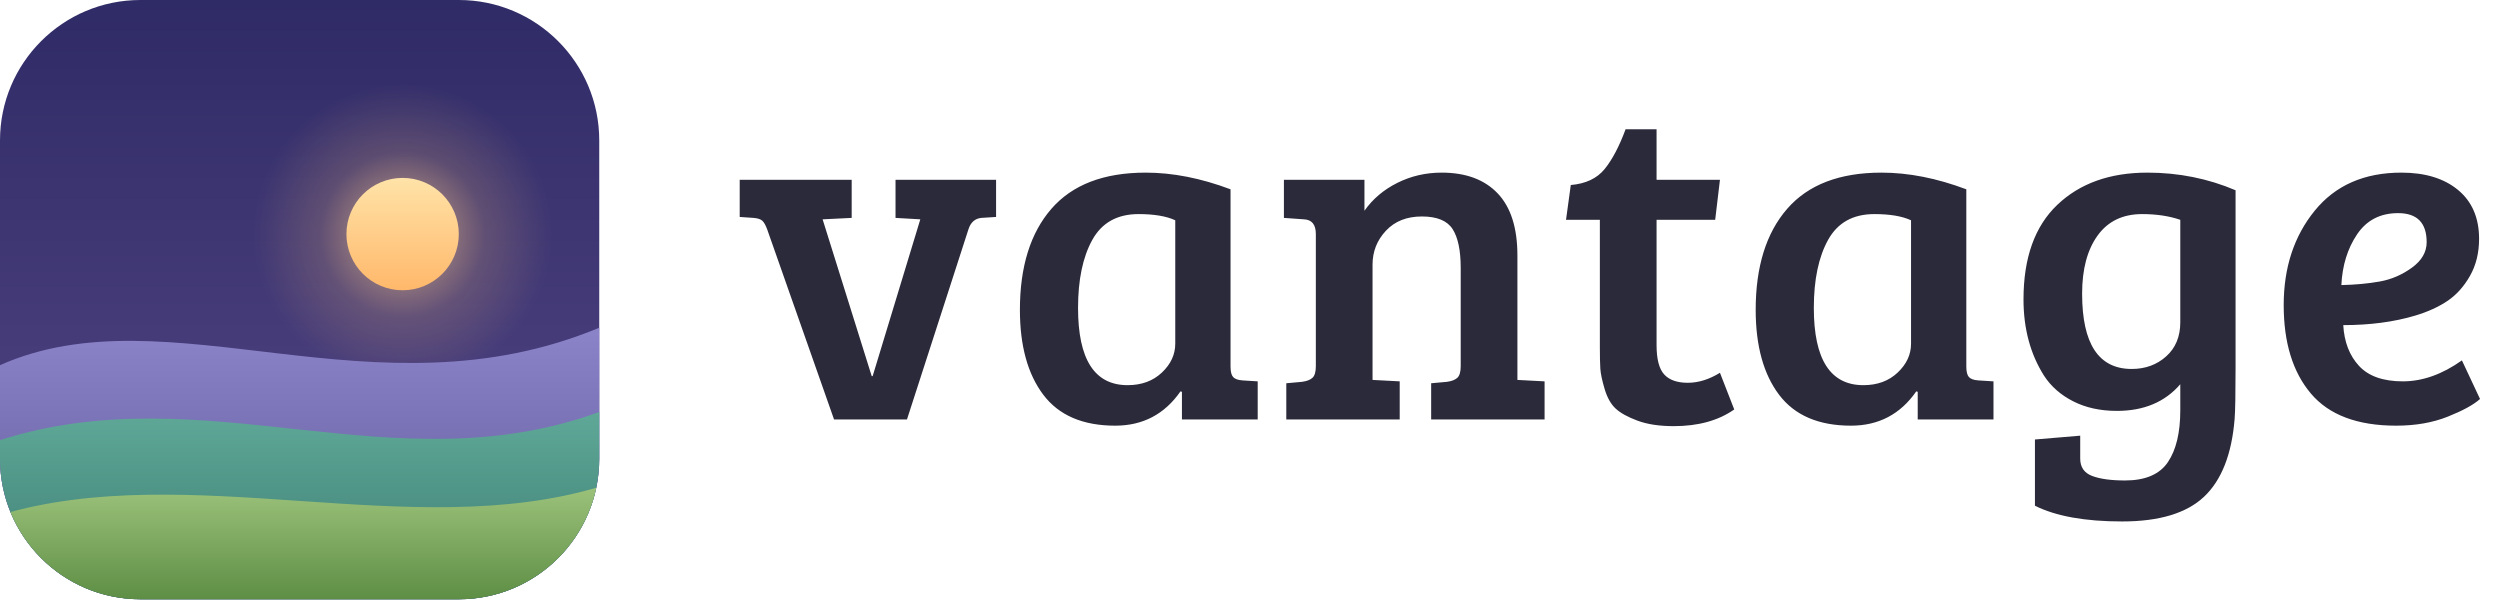
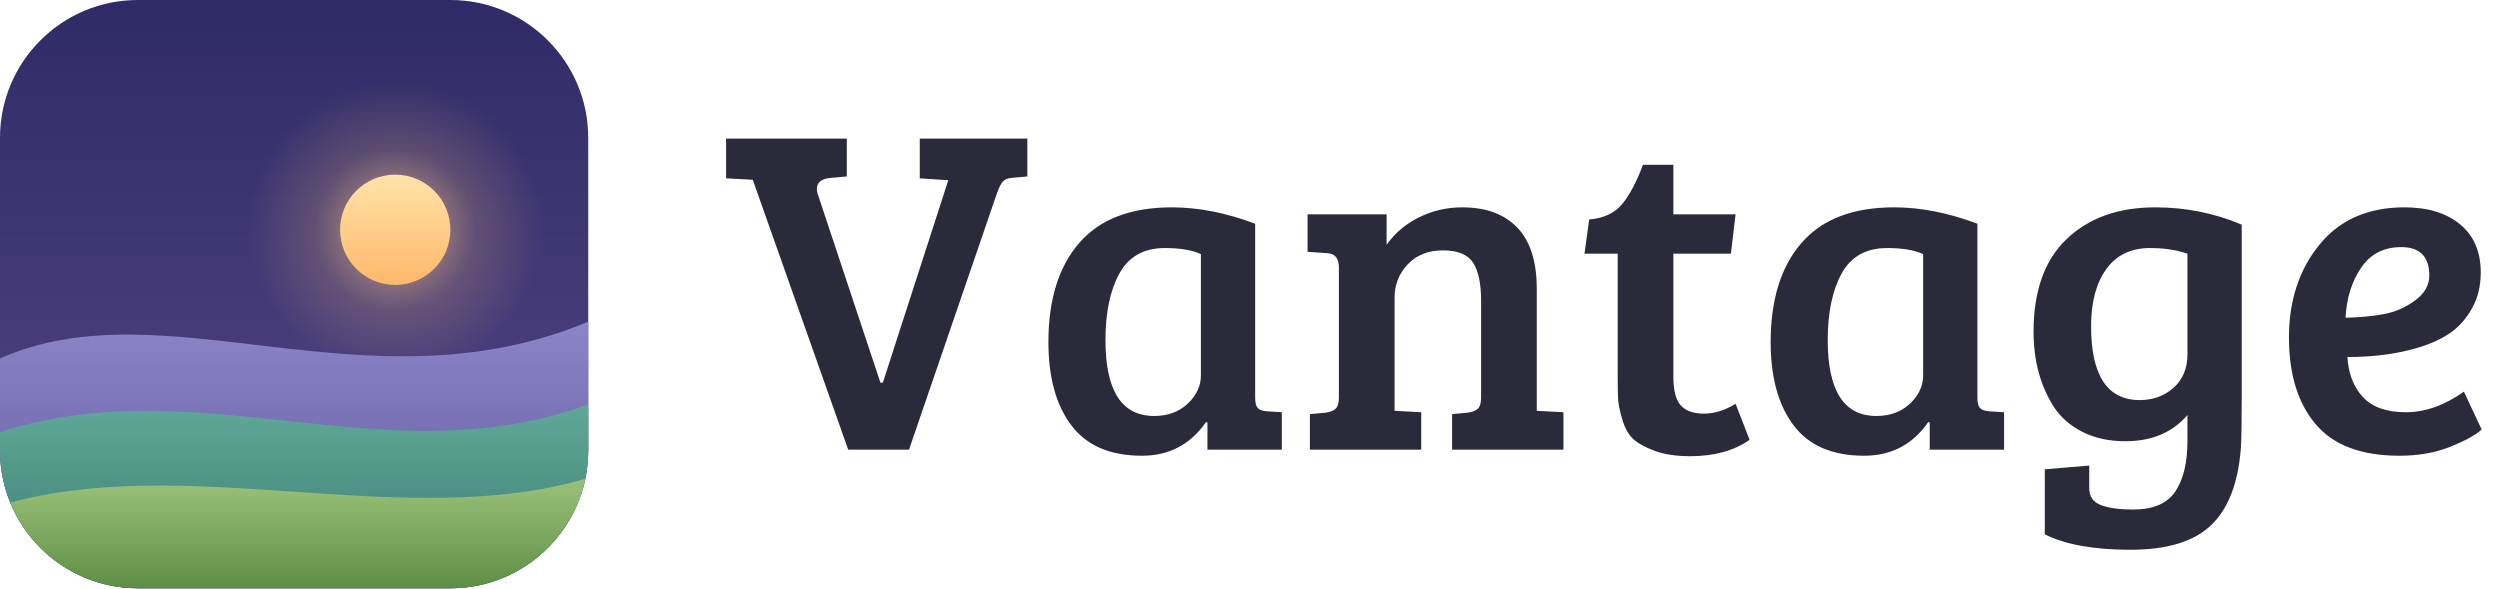
- <svg xmlns="http://www.w3.org/2000/svg" viewBox="0 0 534 128" width="534" height="128" role="img" aria-labelledby="t">
+ <svg xmlns="http://www.w3.org/2000/svg" viewBox="0 0 544 128" width="544" height="128" role="img" aria-labelledby="t">
  <defs>
    <clipPath id="sq">
      <rect width="128" height="128" rx="30" />
    </clipPath>
    <linearGradient id="sky" x1="0" y1="0" x2="0" y2="1">
      <stop offset="0" stop-color="#2F2B66" />
      <stop offset=".7" stop-color="#4A3F7D" />
      <stop offset="1" stop-color="#6B5A8E" />
    </linearGradient>
    <radialGradient id="glow">
      <stop offset="0" stop-color="#FFD9A0" stop-opacity=".75" />
      <stop offset=".55" stop-color="#FFC27A" stop-opacity=".18" />
      <stop offset="1" stop-color="#FFC27A" stop-opacity="0" />
    </radialGradient>
    <linearGradient id="sun" x1="0" y1="0" x2="0" y2="1">
      <stop offset="0" stop-color="#FFE3A8" />
      <stop offset="1" stop-color="#FFB86B" />
    </linearGradient>
    <linearGradient id="h1" x1="0" y1="0" x2="0" y2="1">
      <stop offset="0" stop-color="#8C84C9" />
      <stop offset="1" stop-color="#5C5596" />
    </linearGradient>
    <linearGradient id="h2" x1="0" y1="0" x2="0" y2="1">
      <stop offset="0" stop-color="#5FA898" />
      <stop offset="1" stop-color="#3B7C70" />
    </linearGradient>
    <linearGradient id="h3" x1="0" y1="0" x2="0" y2="1">
      <stop offset="0" stop-color="#9CC27A" />
      <stop offset="1" stop-color="#5E8E45" />
    </linearGradient>
  </defs>
  <g clip-path="url(#sq)">
    <rect width="128" height="128" fill="url(#sky)" />
    <circle cx="86" cy="50" r="32" fill="url(#glow)" />
    <circle cx="86" cy="50" r="12" fill="url(#sun)" />
    <path d="M0 78 C36 62 80 90 128 70 V128 H0Z" fill="url(#h1)" />
    <path d="M0 94 C44 80 84 104 128 88 V128 H0Z" fill="url(#h2)" />
    <path d="M0 110 C40 98 88 116 128 104 V128 H0Z" fill="url(#h3)" />
  </g>
-   <path fill="#2B2A3A" d="M191.285 38.4H212.763V46.34L209.607 46.543Q207.571 46.747 206.859 48.986L193.728 89.6H178.154L163.904 49.088Q163.395 47.663 162.835 47.154Q162.275 46.645 160.952 46.543L158.0 46.34V38.4H181.92V46.543L175.711 46.849L186.196 80.337H186.399L196.578 46.849L191.285 46.543Z M262.843 40.436V78.301Q262.843 79.93 263.403 80.541Q263.963 81.151 265.388 81.253L268.645 81.457V89.6H252.46V83.696L252.155 83.594Q247.066 90.923 238.21 90.923Q227.827 90.923 222.84 84.307Q217.852 77.691 217.852 66.188Q217.852 52.345 224.57 44.609Q231.288 36.873 244.724 36.873Q253.377 36.873 262.843 40.436ZM251.035 73.416V47.052Q248.185 45.729 243.198 45.729Q236.378 45.729 233.324 51.225Q230.27 56.722 230.27 65.781Q230.27 82.271 240.856 82.271Q245.335 82.271 248.185 79.574Q251.035 76.876 251.035 73.416Z M274.243 46.543V38.4H291.446V45.016Q294.092 41.25 298.469 39.062Q302.846 36.873 307.936 36.873Q315.672 36.873 319.896 41.301Q324.12 45.729 324.12 54.584V81.151L329.922 81.457V89.6H305.696V81.864L309.055 81.559Q310.582 81.355 311.295 80.693Q312.007 80.032 312.007 78.2V57.231Q312.007 51.633 310.277 48.935Q308.546 46.238 303.711 46.238Q298.876 46.238 296.026 49.291Q293.176 52.345 293.176 56.518V81.151L298.978 81.457V89.6H274.752V81.864L278.111 81.559Q279.638 81.355 280.351 80.693Q281.063 80.032 281.063 78.2V50.004Q281.063 46.95 278.518 46.849Z M347.226 27.61H353.843V38.4H367.381L366.363 46.95H353.843V73.721Q353.843 78.2 355.471 79.981Q357.1 81.762 360.51 81.762Q363.92 81.762 367.381 79.625L370.434 87.462Q365.345 91.025 357.507 91.025Q352.926 91.025 349.771 89.854Q346.616 88.684 345.089 87.259Q343.562 85.834 342.748 83.085Q341.933 80.337 341.831 78.759Q341.73 77.182 341.73 74.128V46.95H334.503L335.52 39.52Q340.305 39.113 342.748 36.11Q345.19 33.107 347.226 27.61Z M420.006 40.436V78.301Q420.006 79.93 420.565 80.541Q421.125 81.151 422.55 81.253L425.808 81.457V89.6H409.623V83.696L409.318 83.594Q404.228 90.923 395.373 90.923Q384.99 90.923 380.002 84.307Q375.015 77.691 375.015 66.188Q375.015 52.345 381.733 44.609Q388.451 36.873 401.887 36.873Q410.539 36.873 420.006 40.436ZM408.198 73.416V47.052Q405.348 45.729 400.36 45.729Q393.54 45.729 390.487 51.225Q387.433 56.722 387.433 65.781Q387.433 82.271 398.019 82.271Q402.498 82.271 405.348 79.574Q408.198 76.876 408.198 73.416Z M434.663 108.024V93.875L444.333 93.061V97.947Q444.333 100.695 446.878 101.662Q449.423 102.629 453.901 102.629Q460.416 102.629 463.062 98.71Q465.709 94.791 465.709 87.666V82.068Q460.823 87.768 452.171 87.768Q446.878 87.768 442.857 85.732Q438.837 83.696 436.597 80.235Q432.22 73.314 432.22 63.949Q432.22 50.615 439.447 43.744Q446.674 36.873 458.685 36.873Q468.661 36.873 477.517 40.639V78.403Q477.517 87.055 477.313 89.498Q476.397 100.797 470.798 106.09Q465.2 111.383 453.291 111.383Q441.381 111.383 434.663 108.024ZM465.709 68.835V46.95Q462.146 45.729 457.566 45.729Q451.357 45.729 448.049 50.309Q444.74 54.89 444.74 62.728Q444.74 78.81 455.326 78.81Q459.703 78.81 462.706 76.113Q465.709 73.416 465.709 68.835Z M512.939 36.873Q520.573 36.873 525.052 40.588Q529.531 44.304 529.531 51.022Q529.531 55.501 527.597 58.911Q525.663 62.32 522.813 64.254Q519.963 66.188 515.891 67.41Q509.071 69.446 500.521 69.446Q500.826 74.841 503.88 78.149Q506.934 81.457 513.245 81.457Q519.555 81.457 525.866 76.978L529.734 85.223Q527.699 87.055 522.864 88.989Q518.029 90.923 511.819 90.923Q499.401 90.923 493.599 84.052Q487.797 77.182 487.797 65.171Q487.797 53.159 494.414 45.016Q501.03 36.873 512.939 36.873ZM518.334 51.734Q518.334 45.525 512.227 45.525Q506.526 45.525 503.473 50.055Q500.419 54.584 500.114 60.895Q504.592 60.794 508.308 60.132Q512.023 59.47 515.179 57.18Q518.334 54.89 518.334 51.734Z" />
+   <path fill="#2B2A3A" d="M177.951 42.268 191.59 83.289H192.099L206.35 39.214L200.141 38.807V30.155H223.552V38.4L220.193 38.705Q218.87 38.807 218.259 39.469Q217.649 40.13 217.038 41.759L197.8 97.845H184.567L163.802 39.113L158.0 38.807V30.155H184.262V38.4L180.903 38.705Q177.747 38.909 177.747 41.148Q177.747 41.657 177.951 42.268Z M273.124 48.681V86.546Q273.124 88.175 273.683 88.786Q274.243 89.396 275.668 89.498L278.926 89.702V97.845H262.741V91.941L262.436 91.839Q257.346 99.168 248.491 99.168Q238.108 99.168 233.12 92.552Q228.133 85.936 228.133 74.433Q228.133 60.59 234.851 52.854Q241.569 45.118 255.005 45.118Q263.657 45.118 273.124 48.681ZM261.316 81.66V55.297Q258.466 53.974 253.478 53.974Q246.658 53.974 243.605 59.47Q240.551 64.967 240.551 74.026Q240.551 90.516 251.137 90.516Q255.616 90.516 258.466 87.819Q261.316 85.121 261.316 81.66Z M284.524 54.788V46.645H301.726V53.261Q304.373 49.495 308.75 47.307Q313.127 45.118 318.216 45.118Q325.952 45.118 330.177 49.546Q334.401 53.974 334.401 62.829V89.396L340.203 89.702V97.845H315.977V90.109L319.336 89.804Q320.863 89.6 321.575 88.938Q322.288 88.277 322.288 86.445V65.476Q322.288 59.878 320.557 57.18Q318.827 54.483 313.992 54.483Q309.157 54.483 306.307 57.536Q303.457 60.59 303.457 64.763V89.396L309.259 89.702V97.845H285.033V90.109L288.392 89.804Q289.919 89.6 290.631 88.938Q291.344 88.277 291.344 86.445V58.249Q291.344 55.195 288.799 55.093Z M357.507 35.855H364.123V46.645H377.661L376.643 55.195H364.123V81.966Q364.123 86.445 365.752 88.226Q367.381 90.007 370.79 90.007Q374.2 90.007 377.661 87.87L380.715 95.707Q375.625 99.27 367.788 99.27Q363.207 99.27 360.052 98.099Q356.896 96.929 355.369 95.504Q353.843 94.079 353.028 91.33Q352.214 88.582 352.112 87.004Q352.01 85.427 352.01 82.373V55.195H344.783L345.801 47.765Q350.585 47.357 353.028 44.355Q355.471 41.352 357.507 35.855Z M430.286 48.681V86.546Q430.286 88.175 430.846 88.786Q431.406 89.396 432.831 89.498L436.088 89.702V97.845H419.904V91.941L419.598 91.839Q414.509 99.168 405.653 99.168Q395.271 99.168 390.283 92.552Q385.295 85.936 385.295 74.433Q385.295 60.59 392.014 52.854Q398.732 45.118 412.168 45.118Q420.82 45.118 430.286 48.681ZM418.479 81.66V55.297Q415.629 53.974 410.641 53.974Q403.821 53.974 400.767 59.47Q397.714 64.967 397.714 74.026Q397.714 90.516 408.3 90.516Q412.779 90.516 415.629 87.819Q418.479 85.121 418.479 81.66Z M444.944 116.269V102.12L454.614 101.306V106.192Q454.614 108.94 457.159 109.907Q459.703 110.874 464.182 110.874Q470.697 110.874 473.343 106.955Q475.99 103.036 475.99 95.911V90.313Q471.104 96.013 462.452 96.013Q457.159 96.013 453.138 93.977Q449.117 91.941 446.878 88.48Q442.501 81.559 442.501 72.194Q442.501 58.86 449.728 51.989Q456.955 45.118 468.966 45.118Q478.942 45.118 487.797 48.884V86.648Q487.797 95.3 487.594 97.743Q486.678 109.042 481.079 114.335Q475.481 119.628 463.571 119.628Q451.662 119.628 444.944 116.269ZM475.99 77.08V55.195Q472.427 53.974 467.847 53.974Q461.637 53.974 458.329 58.554Q455.021 63.135 455.021 70.973Q455.021 87.055 465.607 87.055Q469.984 87.055 472.987 84.358Q475.99 81.66 475.99 77.08Z M523.22 45.118Q530.854 45.118 535.333 48.833Q539.812 52.549 539.812 59.267Q539.812 63.746 537.878 67.155Q535.944 70.565 533.093 72.499Q530.243 74.433 526.172 75.655Q519.352 77.691 510.802 77.691Q511.107 83.085 514.161 86.394Q517.214 89.702 523.525 89.702Q529.836 89.702 536.147 85.223L540.015 93.468Q537.979 95.3 533.144 97.234Q528.309 99.168 522.1 99.168Q509.682 99.168 503.88 92.297Q498.078 85.427 498.078 73.416Q498.078 61.404 504.694 53.261Q511.311 45.118 523.22 45.118ZM528.615 59.979Q528.615 53.77 522.507 53.77Q516.807 53.77 513.753 58.3Q510.7 62.829 510.394 69.14Q514.873 69.039 518.588 68.377Q522.304 67.715 525.459 65.425Q528.615 63.135 528.615 59.979Z" />
</svg>
